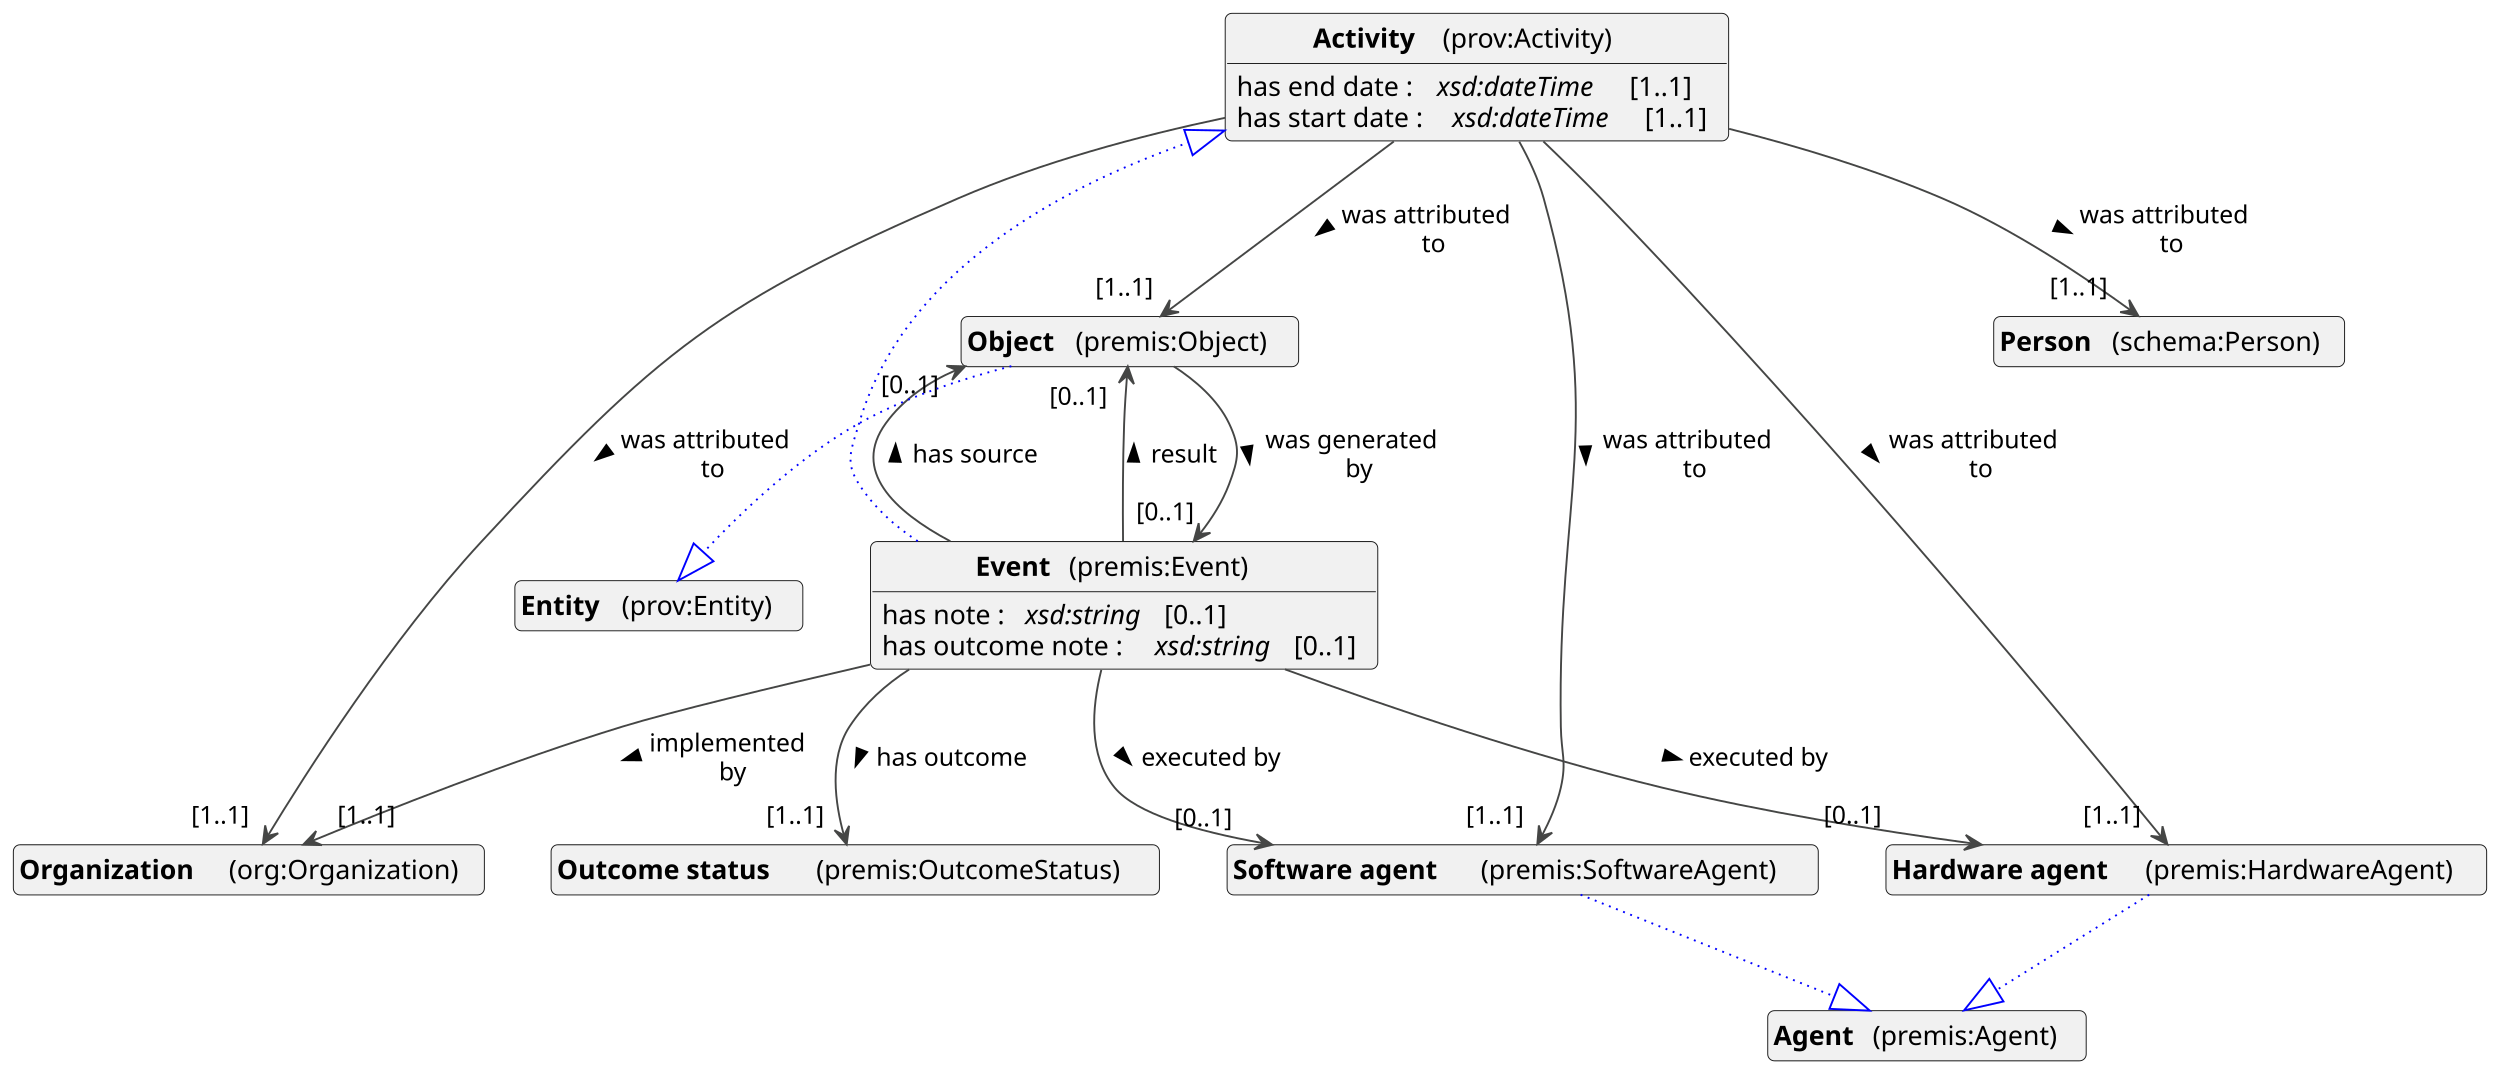
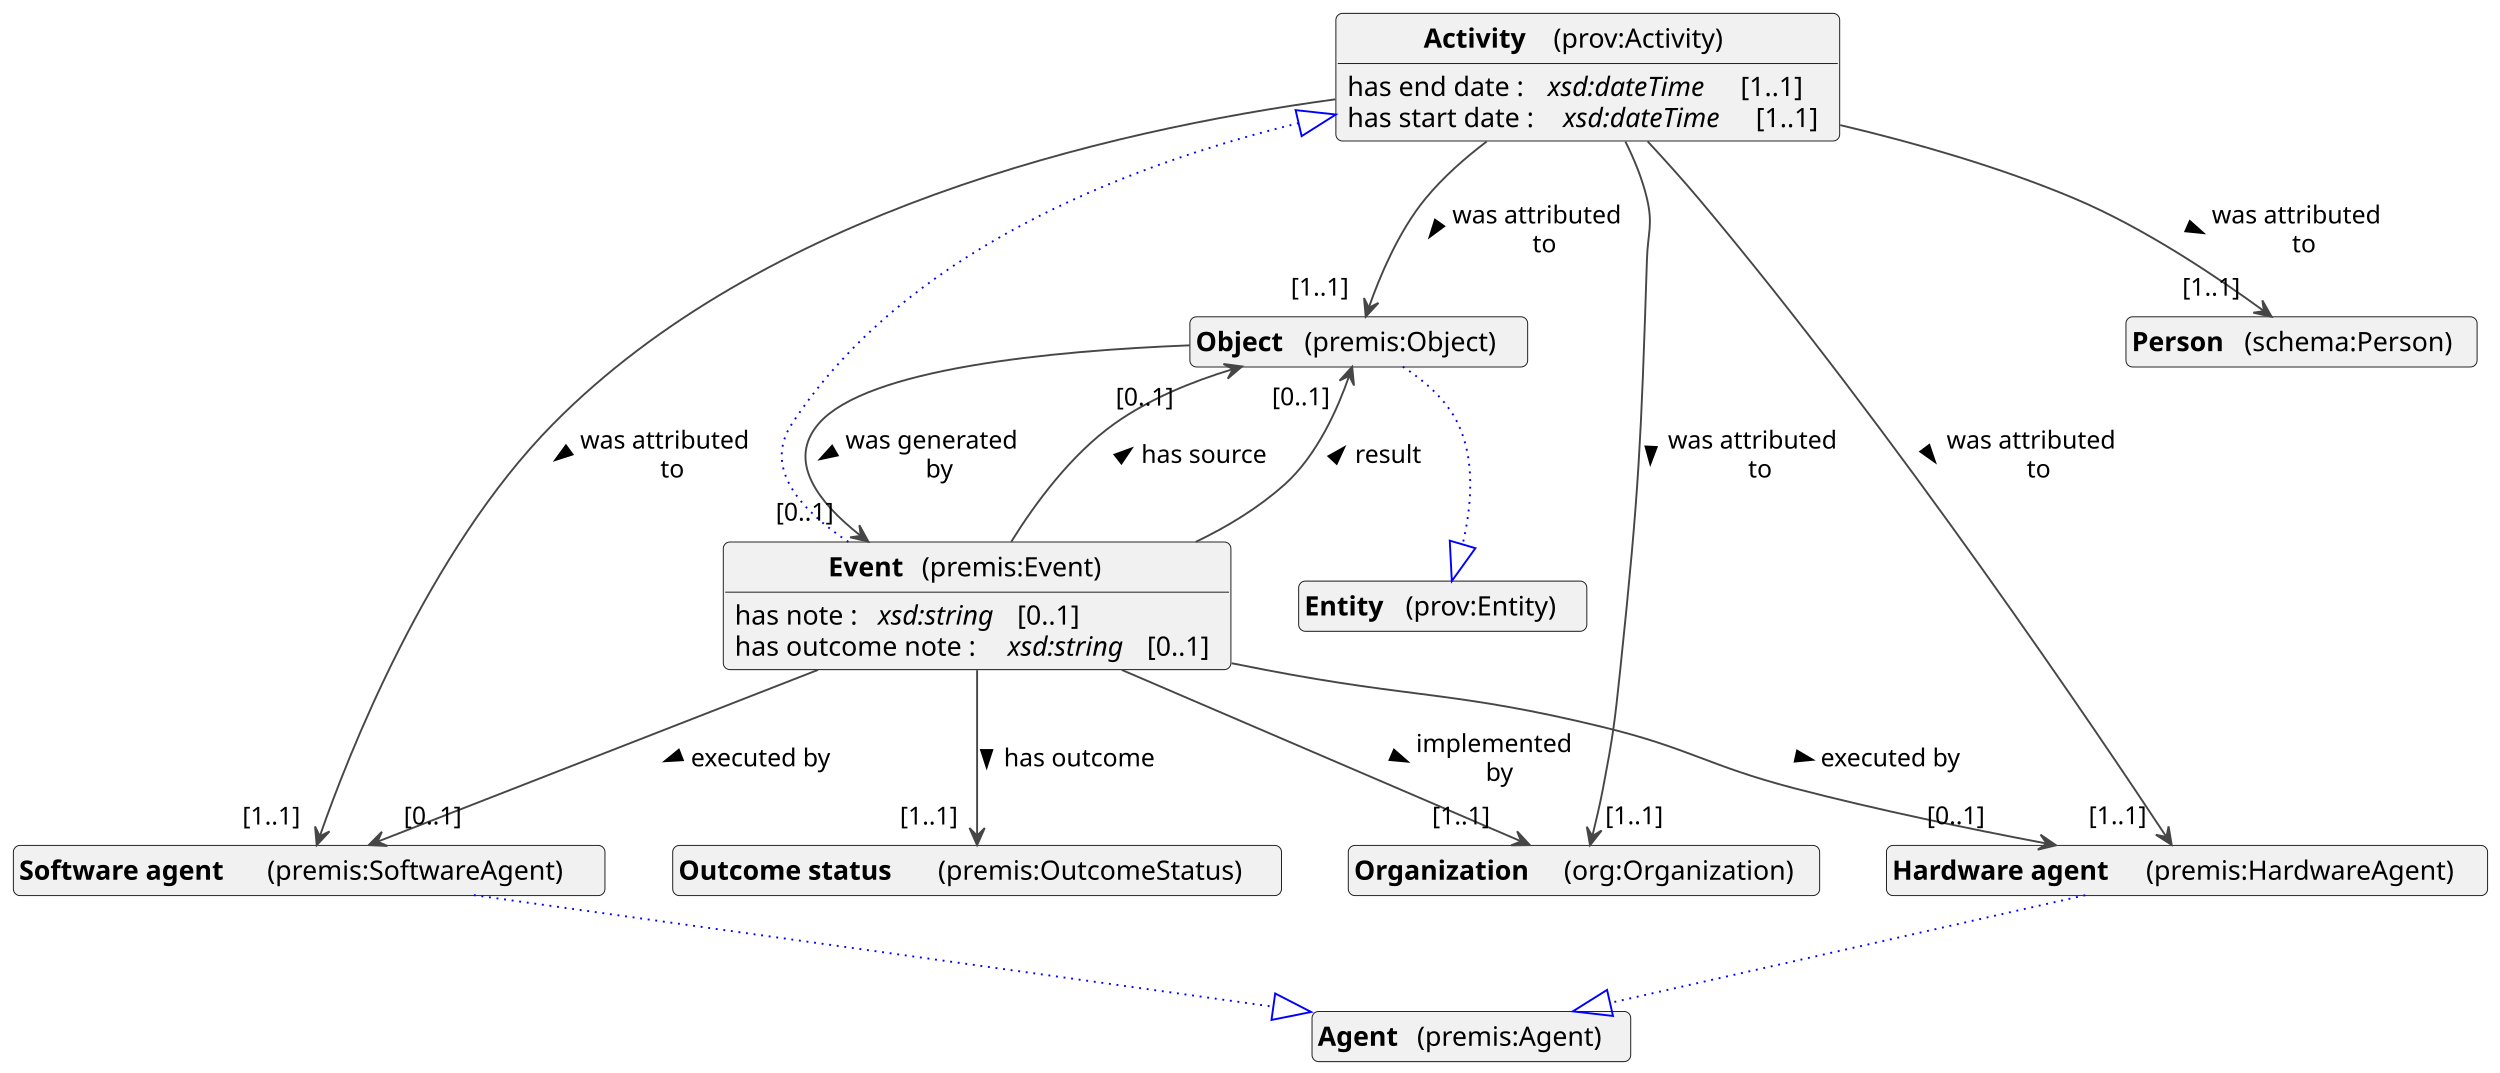
- <svg xmlns="http://www.w3.org/2000/svg" xmlns:xlink="http://www.w3.org/1999/xlink" contentStyleType="text/css" height="562px" preserveAspectRatio="none" style="width:1311px;height:562px;background:#FFFFFF;" version="1.1" viewBox="0 0 1311 562" width="1311px" zoomAndPan="magnify">
+ <svg xmlns="http://www.w3.org/2000/svg" xmlns:xlink="http://www.w3.org/1999/xlink" contentStyleType="text/css" height="562px" preserveAspectRatio="none" style="width:1310px;height:562px;background:#FFFFFF;" version="1.1" viewBox="0 0 1310 562" width="1310px" zoomAndPan="magnify">
  <defs />
  <g>
    <a href="#prov%3AActivity" target="_top" title="#prov%3AActivity" xlink:actuate="onRequest" xlink:href="#prov%3AActivity" xlink:show="new" xlink:title="#prov%3AActivity" xlink:type="simple">
      <g id="elem_prov_Activity">
-         <rect codeLine="15" fill="#F1F1F1" height="66.891" id="prov_Activity" rx="3.5" ry="3.5" style="stroke:#181818;stroke-width:0.5;" width="264" x="642.5" y="7" />
-         <text fill="#000000" font-family="sans-serif" font-size="14" font-weight="bold" lengthAdjust="spacing" textLength="64" x="688.5" y="24.995">Activity</text>
-         <text fill="#000000" font-family="sans-serif" font-size="14" lengthAdjust="spacing" textLength="104" x="756.5" y="24.995">(prov:Activity)</text>
-         <line style="stroke:#181818;stroke-width:0.5;" x1="643.5" x2="905.5" y1="33.297" y2="33.297" />
-         <text fill="#000000" font-family="sans-serif" font-size="14" lengthAdjust="spacing" textLength="101" x="648.5" y="50.292">has end date :</text>
-         <text fill="#000000" font-family="sans-serif" font-size="14" font-style="italic" lengthAdjust="spacing" textLength="97" x="753.5" y="50.292">xsd:dateTime</text>
-         <text fill="#000000" font-family="sans-serif" font-size="14" lengthAdjust="spacing" textLength="38" x="854.5" y="50.292">[1..1]</text>
-         <text fill="#000000" font-family="sans-serif" font-size="14" lengthAdjust="spacing" textLength="109" x="648.5" y="66.589">has start date :</text>
-         <text fill="#000000" font-family="sans-serif" font-size="14" font-style="italic" lengthAdjust="spacing" textLength="97" x="761.5" y="66.589">xsd:dateTime</text>
-         <text fill="#000000" font-family="sans-serif" font-size="14" lengthAdjust="spacing" textLength="38" x="862.5" y="66.589">[1..1]</text>
+         <rect codeLine="15" fill="#F1F1F1" height="66.891" id="prov_Activity" rx="3.5" ry="3.5" style="stroke:#181818;stroke-width:0.5;" width="264" x="700" y="7" />
+         <text fill="#000000" font-family="sans-serif" font-size="14" font-weight="bold" lengthAdjust="spacing" textLength="64" x="746" y="24.995">Activity</text>
+         <text fill="#000000" font-family="sans-serif" font-size="14" lengthAdjust="spacing" textLength="104" x="814" y="24.995">(prov:Activity)</text>
+         <line style="stroke:#181818;stroke-width:0.5;" x1="701" x2="963" y1="33.297" y2="33.297" />
+         <text fill="#000000" font-family="sans-serif" font-size="14" lengthAdjust="spacing" textLength="101" x="706" y="50.292">has end date :</text>
+         <text fill="#000000" font-family="sans-serif" font-size="14" font-style="italic" lengthAdjust="spacing" textLength="97" x="811" y="50.292">xsd:dateTime</text>
+         <text fill="#000000" font-family="sans-serif" font-size="14" lengthAdjust="spacing" textLength="38" x="912" y="50.292">[1..1]</text>
+         <text fill="#000000" font-family="sans-serif" font-size="14" lengthAdjust="spacing" textLength="109" x="706" y="66.589">has start date :</text>
+         <text fill="#000000" font-family="sans-serif" font-size="14" font-style="italic" lengthAdjust="spacing" textLength="97" x="819" y="66.589">xsd:dateTime</text>
+         <text fill="#000000" font-family="sans-serif" font-size="14" lengthAdjust="spacing" textLength="38" x="920" y="66.589">[1..1]</text>
      </g>
    </a>
    <a href="#premis%3AEvent" target="_top" title="#premis%3AEvent" xlink:actuate="onRequest" xlink:href="#premis%3AEvent" xlink:show="new" xlink:title="#premis%3AEvent" xlink:type="simple">
      <g id="elem_premis_Event">
-         <rect codeLine="14" fill="#F1F1F1" height="66.891" id="premis_Event" rx="3.5" ry="3.5" style="stroke:#181818;stroke-width:0.5;" width="266" x="456.5" y="284" />
-         <text fill="#000000" font-family="sans-serif" font-size="14" font-weight="bold" lengthAdjust="spacing" textLength="45" x="511.5" y="301.995">Event</text>
-         <text fill="#000000" font-family="sans-serif" font-size="14" lengthAdjust="spacing" textLength="107" x="560.5" y="301.995">(premis:Event)</text>
-         <line style="stroke:#181818;stroke-width:0.5;" x1="457.5" x2="721.5" y1="310.297" y2="310.297" />
-         <text fill="#000000" font-family="sans-serif" font-size="14" lengthAdjust="spacing" textLength="71" x="462.5" y="327.292">has note :</text>
-         <text fill="#000000" font-family="sans-serif" font-size="14" font-style="italic" lengthAdjust="spacing" textLength="69" x="537.5" y="327.292">xsd:string</text>
-         <text fill="#000000" font-family="sans-serif" font-size="14" lengthAdjust="spacing" textLength="38" x="610.5" y="327.292">[0..1]</text>
-         <text fill="#000000" font-family="sans-serif" font-size="14" lengthAdjust="spacing" textLength="139" x="462.5" y="343.589">has outcome note :</text>
-         <text fill="#000000" font-family="sans-serif" font-size="14" font-style="italic" lengthAdjust="spacing" textLength="69" x="605.5" y="343.589">xsd:string</text>
-         <text fill="#000000" font-family="sans-serif" font-size="14" lengthAdjust="spacing" textLength="38" x="678.5" y="343.589">[0..1]</text>
+         <rect codeLine="14" fill="#F1F1F1" height="66.891" id="premis_Event" rx="3.5" ry="3.5" style="stroke:#181818;stroke-width:0.5;" width="266" x="379" y="284" />
+         <text fill="#000000" font-family="sans-serif" font-size="14" font-weight="bold" lengthAdjust="spacing" textLength="45" x="434" y="301.995">Event</text>
+         <text fill="#000000" font-family="sans-serif" font-size="14" lengthAdjust="spacing" textLength="107" x="483" y="301.995">(premis:Event)</text>
+         <line style="stroke:#181818;stroke-width:0.5;" x1="380" x2="644" y1="310.297" y2="310.297" />
+         <text fill="#000000" font-family="sans-serif" font-size="14" lengthAdjust="spacing" textLength="71" x="385" y="327.292">has note :</text>
+         <text fill="#000000" font-family="sans-serif" font-size="14" font-style="italic" lengthAdjust="spacing" textLength="69" x="460" y="327.292">xsd:string</text>
+         <text fill="#000000" font-family="sans-serif" font-size="14" lengthAdjust="spacing" textLength="38" x="533" y="327.292">[0..1]</text>
+         <text fill="#000000" font-family="sans-serif" font-size="14" lengthAdjust="spacing" textLength="139" x="385" y="343.589">has outcome note :</text>
+         <text fill="#000000" font-family="sans-serif" font-size="14" font-style="italic" lengthAdjust="spacing" textLength="69" x="528" y="343.589">xsd:string</text>
+         <text fill="#000000" font-family="sans-serif" font-size="14" lengthAdjust="spacing" textLength="38" x="601" y="343.589">[0..1]</text>
      </g>
    </a>
    <a href="#premis%3AObject" target="_top" title="#premis%3AObject" xlink:actuate="onRequest" xlink:href="#premis%3AObject" xlink:show="new" xlink:title="#premis%3AObject" xlink:type="simple">
      <g id="elem_premis_Object">
-         <rect codeLine="16" fill="#F1F1F1" height="26.297" id="premis_Object" rx="3.5" ry="3.5" style="stroke:#181818;stroke-width:0.5;" width="177" x="504" y="166" />
-         <text fill="#000000" font-family="sans-serif" font-size="14" font-weight="bold" lengthAdjust="spacing" textLength="53" x="507" y="183.995">Object</text>
-         <text fill="#000000" font-family="sans-serif" font-size="14" lengthAdjust="spacing" textLength="114" x="564" y="183.995">(premis:Object)</text>
+         <rect codeLine="16" fill="#F1F1F1" height="26.297" id="premis_Object" rx="3.5" ry="3.5" style="stroke:#181818;stroke-width:0.5;" width="177" x="623.5" y="166" />
+         <text fill="#000000" font-family="sans-serif" font-size="14" font-weight="bold" lengthAdjust="spacing" textLength="53" x="626.5" y="183.995">Object</text>
+         <text fill="#000000" font-family="sans-serif" font-size="14" lengthAdjust="spacing" textLength="114" x="683.5" y="183.995">(premis:Object)</text>
      </g>
    </a>
    <a href="#prov%3AEntity" target="_top" title="#prov%3AEntity" xlink:actuate="onRequest" xlink:href="#prov%3AEntity" xlink:show="new" xlink:title="#prov%3AEntity" xlink:type="simple">
      <g id="elem_prov_Entity">
-         <rect codeLine="17" fill="#F1F1F1" height="26.297" id="prov_Entity" rx="3.5" ry="3.5" style="stroke:#181818;stroke-width:0.5;" width="151" x="270" y="304.5" />
-         <text fill="#000000" font-family="sans-serif" font-size="14" font-weight="bold" lengthAdjust="spacing" textLength="49" x="273" y="322.495">Entity</text>
-         <text fill="#000000" font-family="sans-serif" font-size="14" lengthAdjust="spacing" textLength="92" x="326" y="322.495">(prov:Entity)</text>
+         <rect codeLine="17" fill="#F1F1F1" height="26.297" id="prov_Entity" rx="3.5" ry="3.5" style="stroke:#181818;stroke-width:0.5;" width="151" x="680.5" y="304.5" />
+         <text fill="#000000" font-family="sans-serif" font-size="14" font-weight="bold" lengthAdjust="spacing" textLength="49" x="683.5" y="322.495">Entity</text>
+         <text fill="#000000" font-family="sans-serif" font-size="14" lengthAdjust="spacing" textLength="92" x="736.5" y="322.495">(prov:Entity)</text>
+       </g>
+     </a>
+     <a href="#premis%3AOutcomeStatus" target="_top" title="#premis%3AOutcomeStatus" xlink:actuate="onRequest" xlink:href="#premis%3AOutcomeStatus" xlink:show="new" xlink:title="#premis%3AOutcomeStatus" xlink:type="simple">
+       <g id="elem_premis_OutcomeStatus">
+         <rect codeLine="18" fill="#F1F1F1" height="26.297" id="premis_OutcomeStatus" rx="3.5" ry="3.5" style="stroke:#181818;stroke-width:0.5;" width="319" x="352.5" y="443" />
+         <text fill="#000000" font-family="sans-serif" font-size="14" font-weight="bold" lengthAdjust="spacing" textLength="132" x="355.5" y="460.995">Outcome status</text>
+         <text fill="#000000" font-family="sans-serif" font-size="14" lengthAdjust="spacing" textLength="177" x="491.5" y="460.995">(premis:OutcomeStatus)</text>
+       </g>
+     </a>
+     <a href="#premis%3AHardwareAgent" target="_top" title="#premis%3AHardwareAgent" xlink:actuate="onRequest" xlink:href="#premis%3AHardwareAgent" xlink:show="new" xlink:title="#premis%3AHardwareAgent" xlink:type="simple">
+       <g id="elem_premis_HardwareAgent">
+         <rect codeLine="19" fill="#F1F1F1" height="26.297" id="premis_HardwareAgent" rx="3.5" ry="3.5" style="stroke:#181818;stroke-width:0.5;" width="315" x="988.5" y="443" />
+         <text fill="#000000" font-family="sans-serif" font-size="14" font-weight="bold" lengthAdjust="spacing" textLength="129" x="991.5" y="460.995">Hardware agent</text>
+         <text fill="#000000" font-family="sans-serif" font-size="14" lengthAdjust="spacing" textLength="176" x="1124.5" y="460.995">(premis:HardwareAgent)</text>
+       </g>
+     </a>
+     <a href="#premis%3AAgent" target="_top" title="#premis%3AAgent" xlink:actuate="onRequest" xlink:href="#premis%3AAgent" xlink:show="new" xlink:title="#premis%3AAgent" xlink:type="simple">
+       <g id="elem_premis_Agent">
+         <rect codeLine="24" fill="#F1F1F1" height="26.297" id="premis_Agent" rx="3.5" ry="3.5" style="stroke:#181818;stroke-width:0.5;" width="167" x="687.5" y="530" />
+         <text fill="#000000" font-family="sans-serif" font-size="14" font-weight="bold" lengthAdjust="spacing" textLength="48" x="690.5" y="547.995">Agent</text>
+         <text fill="#000000" font-family="sans-serif" font-size="14" lengthAdjust="spacing" textLength="109" x="742.5" y="547.995">(premis:Agent)</text>
+       </g>
+     </a>
+     <a href="#org%3AOrganization" target="_top" title="#org%3AOrganization" xlink:actuate="onRequest" xlink:href="#org%3AOrganization" xlink:show="new" xlink:title="#org%3AOrganization" xlink:type="simple">
+       <g id="elem_org_Organization">
+         <rect codeLine="21" fill="#F1F1F1" height="26.297" id="org_Organization" rx="3.5" ry="3.5" style="stroke:#181818;stroke-width:0.5;" width="247" x="706.5" y="443" />
+         <text fill="#000000" font-family="sans-serif" font-size="14" font-weight="bold" lengthAdjust="spacing" textLength="106" x="709.5" y="460.995">Organization</text>
+         <text fill="#000000" font-family="sans-serif" font-size="14" lengthAdjust="spacing" textLength="131" x="819.5" y="460.995">(org:Organization)</text>
      </g>
    </a>
    <a href="#schema%3APerson" target="_top" title="#schema%3APerson" xlink:actuate="onRequest" xlink:href="#schema%3APerson" xlink:show="new" xlink:title="#schema%3APerson" xlink:type="simple">
      <g id="elem_schema_Person">
-         <rect codeLine="18" fill="#F1F1F1" height="26.297" id="schema_Person" rx="3.5" ry="3.5" style="stroke:#181818;stroke-width:0.5;" width="184" x="1045.5" y="166" />
-         <text fill="#000000" font-family="sans-serif" font-size="14" font-weight="bold" lengthAdjust="spacing" textLength="55" x="1048.5" y="183.995">Person</text>
-         <text fill="#000000" font-family="sans-serif" font-size="14" lengthAdjust="spacing" textLength="119" x="1107.5" y="183.995">(schema:Person)</text>
-       </g>
-     </a>
-     <a href="#org%3AOrganization" target="_top" title="#org%3AOrganization" xlink:actuate="onRequest" xlink:href="#org%3AOrganization" xlink:show="new" xlink:title="#org%3AOrganization" xlink:type="simple">
-       <g id="elem_org_Organization">
-         <rect codeLine="19" fill="#F1F1F1" height="26.297" id="org_Organization" rx="3.5" ry="3.5" style="stroke:#181818;stroke-width:0.5;" width="247" x="7" y="443" />
-         <text fill="#000000" font-family="sans-serif" font-size="14" font-weight="bold" lengthAdjust="spacing" textLength="106" x="10" y="460.995">Organization</text>
-         <text fill="#000000" font-family="sans-serif" font-size="14" lengthAdjust="spacing" textLength="131" x="120" y="460.995">(org:Organization)</text>
+         <rect codeLine="22" fill="#F1F1F1" height="26.297" id="schema_Person" rx="3.5" ry="3.5" style="stroke:#181818;stroke-width:0.5;" width="184" x="1114" y="166" />
+         <text fill="#000000" font-family="sans-serif" font-size="14" font-weight="bold" lengthAdjust="spacing" textLength="55" x="1117" y="183.995">Person</text>
+         <text fill="#000000" font-family="sans-serif" font-size="14" lengthAdjust="spacing" textLength="119" x="1176" y="183.995">(schema:Person)</text>
      </g>
    </a>
    <a href="#premis%3ASoftwareAgent" target="_top" title="#premis%3ASoftwareAgent" xlink:actuate="onRequest" xlink:href="#premis%3ASoftwareAgent" xlink:show="new" xlink:title="#premis%3ASoftwareAgent" xlink:type="simple">
      <g id="elem_premis_SoftwareAgent">
-         <rect codeLine="20" fill="#F1F1F1" height="26.297" id="premis_SoftwareAgent" rx="3.5" ry="3.5" style="stroke:#181818;stroke-width:0.5;" width="310" x="643.5" y="443" />
-         <text fill="#000000" font-family="sans-serif" font-size="14" font-weight="bold" lengthAdjust="spacing" textLength="126" x="646.5" y="460.995">Software agent</text>
-         <text fill="#000000" font-family="sans-serif" font-size="14" lengthAdjust="spacing" textLength="174" x="776.5" y="460.995">(premis:SoftwareAgent)</text>
-       </g>
-     </a>
-     <a href="#premis%3AAgent" target="_top" title="#premis%3AAgent" xlink:actuate="onRequest" xlink:href="#premis%3AAgent" xlink:show="new" xlink:title="#premis%3AAgent" xlink:type="simple">
-       <g id="elem_premis_Agent">
-         <rect codeLine="23" fill="#F1F1F1" height="26.297" id="premis_Agent" rx="3.5" ry="3.5" style="stroke:#181818;stroke-width:0.5;" width="167" x="927" y="530" />
-         <text fill="#000000" font-family="sans-serif" font-size="14" font-weight="bold" lengthAdjust="spacing" textLength="48" x="930" y="547.995">Agent</text>
-         <text fill="#000000" font-family="sans-serif" font-size="14" lengthAdjust="spacing" textLength="109" x="982" y="547.995">(premis:Agent)</text>
-       </g>
-     </a>
-     <a href="#premis%3AHardwareAgent" target="_top" title="#premis%3AHardwareAgent" xlink:actuate="onRequest" xlink:href="#premis%3AHardwareAgent" xlink:show="new" xlink:title="#premis%3AHardwareAgent" xlink:type="simple">
-       <g id="elem_premis_HardwareAgent">
-         <rect codeLine="22" fill="#F1F1F1" height="26.297" id="premis_HardwareAgent" rx="3.5" ry="3.5" style="stroke:#181818;stroke-width:0.5;" width="315" x="989" y="443" />
-         <text fill="#000000" font-family="sans-serif" font-size="14" font-weight="bold" lengthAdjust="spacing" textLength="129" x="992" y="460.995">Hardware agent</text>
-         <text fill="#000000" font-family="sans-serif" font-size="14" lengthAdjust="spacing" textLength="176" x="1125" y="460.995">(premis:HardwareAgent)</text>
-       </g>
-     </a>
-     <a href="#premis%3AOutcomeStatus" target="_top" title="#premis%3AOutcomeStatus" xlink:actuate="onRequest" xlink:href="#premis%3AOutcomeStatus" xlink:show="new" xlink:title="#premis%3AOutcomeStatus" xlink:type="simple">
-       <g id="elem_premis_OutcomeStatus">
-         <rect codeLine="24" fill="#F1F1F1" height="26.297" id="premis_OutcomeStatus" rx="3.5" ry="3.5" style="stroke:#181818;stroke-width:0.5;" width="319" x="289" y="443" />
-         <text fill="#000000" font-family="sans-serif" font-size="14" font-weight="bold" lengthAdjust="spacing" textLength="132" x="292" y="460.995">Outcome status</text>
-         <text fill="#000000" font-family="sans-serif" font-size="14" lengthAdjust="spacing" textLength="177" x="428" y="460.995">(premis:OutcomeStatus)</text>
+         <rect codeLine="23" fill="#F1F1F1" height="26.297" id="premis_SoftwareAgent" rx="3.5" ry="3.5" style="stroke:#181818;stroke-width:0.5;" width="310" x="7" y="443" />
+         <text fill="#000000" font-family="sans-serif" font-size="14" font-weight="bold" lengthAdjust="spacing" textLength="126" x="10" y="460.995">Software agent</text>
+         <text fill="#000000" font-family="sans-serif" font-size="14" lengthAdjust="spacing" textLength="174" x="140" y="460.995">(premis:SoftwareAgent)</text>
      </g>
    </a>
    <g id="link_prov_Activity_premis_Object">
-       <path codeLine="33" d="M730.906,74.195 C693.419,102.31 641.041,141.594 612.678,162.866 " fill="none" id="prov_Activity-to-premis_Object" style="stroke:#454645;stroke-width:1.0;" />
-       <polygon fill="#454645" points="608.673,165.871,618.273,163.671,612.673,162.871,613.473,157.271,608.673,165.871" style="stroke:#454645;stroke-width:1.0;" />
-       <polygon fill="#000000" points="690.5,123.133,699.499,120.057,695.973,115.355,690.5,123.133" style="stroke:#000000;stroke-width:1.0;" />
-       <text fill="#000000" font-family="sans-serif" font-size="13" lengthAdjust="spacing" textLength="93" x="703.5" y="117.067">was attributed</text>
-       <text fill="#000000" font-family="sans-serif" font-size="13" lengthAdjust="spacing" textLength="13" x="745.5" y="132.2">to</text>
-       <text fill="#000000" font-family="sans-serif" font-size="13" lengthAdjust="spacing" textLength="34" x="574.358" y="155.042">[1..1]</text>
+       <path codeLine="33" d="M779.043,74.138 C767.527,82.866 756.086,92.975 747,104 C732.87,121.145 722.946,144.945 717.36,160.879 " fill="none" id="prov_Activity-to-premis_Object" style="stroke:#454645;stroke-width:1.0;" />
+       <polygon fill="#454645" points="715.632,165.96,722.317,158.728,717.242,161.226,714.744,156.151,715.632,165.96" style="stroke:#454645;stroke-width:1.0;" />
+       <polygon fill="#000000" points="749.102,124.208,756.739,118.539,751.949,115.133,749.102,124.208" style="stroke:#000000;stroke-width:1.0;" />
+       <text fill="#000000" font-family="sans-serif" font-size="13" lengthAdjust="spacing" textLength="93" x="761" y="117.067">was attributed</text>
+       <text fill="#000000" font-family="sans-serif" font-size="13" lengthAdjust="spacing" textLength="13" x="803" y="132.2">to</text>
+       <text fill="#000000" font-family="sans-serif" font-size="13" lengthAdjust="spacing" textLength="34" x="676.368" y="154.907">[1..1]</text>
    </g>
    <g id="link_prov_Activity_schema_Person">
-       <path codeLine="34" d="M906.735,67.559 C943.671,76.92 983.311,88.975 1018.5,104 C1055.57,119.829 1094.5,146.166 1117.36,162.779 " fill="none" id="prov_Activity-to-schema_Person" style="stroke:#454645;stroke-width:1.0;" />
-       <polygon fill="#454645" points="1121.44,165.763,1116.544,157.217,1117.407,162.808,1111.816,163.67,1121.44,165.763" style="stroke:#454645;stroke-width:1.0;" />
-       <polygon fill="#000000" points="1086.056,122.192,1079.025,115.788,1076.603,121.144,1086.056,122.192" style="stroke:#000000;stroke-width:1.0;" />
-       <text fill="#000000" font-family="sans-serif" font-size="13" lengthAdjust="spacing" textLength="93" x="1090.5" y="117.067">was attributed</text>
-       <text fill="#000000" font-family="sans-serif" font-size="13" lengthAdjust="spacing" textLength="13" x="1132.5" y="132.2">to</text>
-       <text fill="#000000" font-family="sans-serif" font-size="13" lengthAdjust="spacing" textLength="34" x="1074.836" y="154.893">[1..1]</text>
+       <path codeLine="34" d="M964.283,65.559 C1004.545,75.087 1048.35,87.734 1087,104 C1124.36,119.725 1163.5,146.33 1186.28,162.99 " fill="none" id="prov_Activity-to-schema_Person" style="stroke:#454645;stroke-width:1.0;" />
+       <polygon fill="#454645" points="1190.34,165.98,1185.474,157.417,1186.317,163.011,1180.723,163.853,1190.34,165.98" style="stroke:#454645;stroke-width:1.0;" />
+       <polygon fill="#000000" points="1154.579,122.142,1147.477,115.816,1145.115,121.198,1154.579,122.142" style="stroke:#000000;stroke-width:1.0;" />
+       <text fill="#000000" font-family="sans-serif" font-size="13" lengthAdjust="spacing" textLength="93" x="1159" y="117.067">was attributed</text>
+       <text fill="#000000" font-family="sans-serif" font-size="13" lengthAdjust="spacing" textLength="13" x="1201" y="132.2">to</text>
+       <text fill="#000000" font-family="sans-serif" font-size="13" lengthAdjust="spacing" textLength="34" x="1143.48" y="154.935">[1..1]</text>
    </g>
    <g id="link_prov_Activity_org_Organization">
-       <path codeLine="35" d="M642.403,61.774 C596.923,71.364 546.415,85.005 502.5,104 C376.837,158.354 345.48,183.5 252.5,284 C204.817,335.539 159.851,406.276 140.486,438.183 " fill="none" id="prov_Activity-to-org_Organization" style="stroke:#454645;stroke-width:1.0;" />
-       <polygon fill="#454645" points="137.817,442.602,145.895,436.967,140.403,438.322,139.047,432.83,137.817,442.602" style="stroke:#454645;stroke-width:1.0;" />
-       <polygon fill="#000000" points="312.5,241.133,321.499,238.057,317.973,233.355,312.5,241.133" style="stroke:#000000;stroke-width:1.0;" />
-       <text fill="#000000" font-family="sans-serif" font-size="13" lengthAdjust="spacing" textLength="93" x="325.5" y="235.067">was attributed</text>
-       <text fill="#000000" font-family="sans-serif" font-size="13" lengthAdjust="spacing" textLength="13" x="367.5" y="250.2">to</text>
-       <text fill="#000000" font-family="sans-serif" font-size="13" lengthAdjust="spacing" textLength="34" x="100.246" y="431.933">[1..1]</text>
+       <path codeLine="35" d="M851.711,74.162 C856.345,83.477 860.623,93.858 863,104 C866.245,117.847 863.462,121.785 863,136 C859.887,231.707 858.997,255.765 849,351 C846.093,378.692 845.23,385.651 840,413 C838.421,421.255 836.307,430.336 834.43,437.935 " fill="none" id="prov_Activity-to-org_Organization" style="stroke:#454645;stroke-width:1.0;" />
+       <polygon fill="#454645" points="833.177,442.932,839.246,435.175,834.393,438.082,831.486,433.229,833.177,442.932" style="stroke:#454645;stroke-width:1.0;" />
+       <polygon fill="#000000" points="864.763,243.127,868.128,234.232,862.256,233.953,864.763,243.127" style="stroke:#000000;stroke-width:1.0;" />
+       <text fill="#000000" font-family="sans-serif" font-size="13" lengthAdjust="spacing" textLength="93" x="874" y="235.067">was attributed</text>
+       <text fill="#000000" font-family="sans-serif" font-size="13" lengthAdjust="spacing" textLength="13" x="916" y="250.2">to</text>
+       <text fill="#000000" font-family="sans-serif" font-size="13" lengthAdjust="spacing" textLength="34" x="841.122" y="431.868">[1..1]</text>
    </g>
    <g id="link_prov_Activity_premis_SoftwareAgent">
-       <path codeLine="36" d="M796.692,74.273 C801.854,83.505 806.665,93.816 809.5,104 C842.531,222.665 816.5,257.84 818.5,381 C818.731,395.22 821.634,399.127 818.5,413 C816.525,421.742 812.504,430.797 808.582,438.25 " fill="none" id="prov_Activity-to-premis_SoftwareAgent" style="stroke:#454645;stroke-width:1.0;" />
-       <polygon fill="#454645" points="806.172,442.668,813.995,436.685,808.568,438.279,806.973,432.852,806.172,442.668" style="stroke:#454645;stroke-width:1.0;" />
-       <polygon fill="#000000" points="831.663,243.13,834.305,233.994,828.431,234.186,831.663,243.13" style="stroke:#000000;stroke-width:1.0;" />
-       <text fill="#000000" font-family="sans-serif" font-size="13" lengthAdjust="spacing" textLength="93" x="840.5" y="235.067">was attributed</text>
-       <text fill="#000000" font-family="sans-serif" font-size="13" lengthAdjust="spacing" textLength="13" x="882.5" y="250.2">to</text>
-       <text fill="#000000" font-family="sans-serif" font-size="13" lengthAdjust="spacing" textLength="34" x="768.732" y="432.023">[1..1]</text>
+       <path codeLine="36" d="M699.756,52.038 C577.66,68.665 399.2,111.523 290,222 C224.038,288.734 182.116,396.424 167.653,437.93 " fill="none" id="prov_Activity-to-premis_SoftwareAgent" style="stroke:#454645;stroke-width:1.0;" />
+       <polygon fill="#454645" points="165.948,442.884,172.659,435.675,167.575,438.156,165.094,433.072,165.948,442.884" style="stroke:#454645;stroke-width:1.0;" />
+       <polygon fill="#000000" points="290.952,241.068,300,238.137,296.549,233.379,290.952,241.068" style="stroke:#000000;stroke-width:1.0;" />
+       <text fill="#000000" font-family="sans-serif" font-size="13" lengthAdjust="spacing" textLength="93" x="304" y="235.067">was attributed</text>
+       <text fill="#000000" font-family="sans-serif" font-size="13" lengthAdjust="spacing" textLength="13" x="346" y="250.2">to</text>
+       <text fill="#000000" font-family="sans-serif" font-size="13" lengthAdjust="spacing" textLength="34" x="126.972" y="432.06">[1..1]</text>
    </g>
    <g id="link_prov_Activity_premis_HardwareAgent">
-       <path codeLine="37" d="M809.338,74.153 C819.222,83.644 829.902,94.117 839.5,104 C959.37,227.427 1091.8,387.829 1133.32,438.749 " fill="none" id="prov_Activity-to-premis_HardwareAgent" style="stroke:#454645;stroke-width:1.0;" />
-       <polygon fill="#454645" points="1136.6,442.78,1134.01,433.278,1133.439,438.906,1127.811,438.335,1136.6,442.78" style="stroke:#454645;stroke-width:1.0;" />
-       <polygon fill="#000000" points="984.821,241.87,981.01,233.157,976.616,237.061,984.821,241.87" style="stroke:#000000;stroke-width:1.0;" />
-       <text fill="#000000" font-family="sans-serif" font-size="13" lengthAdjust="spacing" textLength="93" x="990.5" y="235.067">was attributed</text>
-       <text fill="#000000" font-family="sans-serif" font-size="13" lengthAdjust="spacing" textLength="13" x="1032.5" y="250.2">to</text>
-       <text fill="#000000" font-family="sans-serif" font-size="13" lengthAdjust="spacing" textLength="34" x="1092.344" y="431.916">[1..1]</text>
+       <path codeLine="37" d="M863.311,74.047 C872.134,83.536 881.61,94.035 890,104 C993.036,226.371 1101.07,386.907 1135.09,438.369 " fill="none" id="prov_Activity-to-premis_HardwareAgent" style="stroke:#454645;stroke-width:1.0;" />
+       <polygon fill="#454645" points="1137.96,442.727,1136.339,433.012,1135.205,438.555,1129.663,437.421,1137.96,442.727" style="stroke:#454645;stroke-width:1.0;" />
+       <polygon fill="#000000" points="1013.99,242.141,1010.937,233.133,1006.226,236.648,1013.99,242.141" style="stroke:#000000;stroke-width:1.0;" />
+       <text fill="#000000" font-family="sans-serif" font-size="13" lengthAdjust="spacing" textLength="93" x="1020" y="235.067">was attributed</text>
+       <text fill="#000000" font-family="sans-serif" font-size="13" lengthAdjust="spacing" textLength="13" x="1062" y="250.2">to</text>
+       <text fill="#000000" font-family="sans-serif" font-size="13" lengthAdjust="spacing" textLength="34" x="1094.414" y="431.843">[1..1]</text>
    </g>
    <g id="link_premis_Event_prov_Activity">
-       <path codeLine="39" d="M481.273,283.797 C469.128,275.894 458.332,266.108 450.5,254 C442.776,242.058 446.492,235.646 450.5,222 C473.034,145.275 549.954,100.513 623.19,74.758 " fill="none" id="premis_Event-to-prov_Activity" style="stroke:#0000FF;stroke-width:1.0;stroke-dasharray:1.0,3.0;" />
-       <polygon fill="none" points="621.006,68.108,642.193,68.456,625.413,81.396,621.006,68.108" style="stroke:#0000FF;stroke-width:1.0;" />
+       <path codeLine="39" d="M444.551,283.939 C419.189,267.078 399.77,245.188 415,222 C473.575,132.818 586.657,87.488 680.299,64.566 " fill="none" id="premis_Event-to-prov_Activity" style="stroke:#0000FF;stroke-width:1.0;stroke-dasharray:1.0,3.0;" />
+       <polygon fill="none" points="678.895,57.706,699.96,60.007,682.058,71.344,678.895,57.706" style="stroke:#0000FF;stroke-width:1.0;" />
    </g>
    <g id="link_premis_Event_premis_SoftwareAgent">
-       <path codeLine="42" d="M577.531,351.297 C572.508,371.279 570.616,396.127 584.5,413 C595.649,426.55 626.78,435.794 661.961,442.074 " fill="none" id="premis_Event-to-premis_SoftwareAgent" style="stroke:#454645;stroke-width:1.0;" />
-       <polygon fill="#454645" points="667.179,442.979,658.995,437.5,662.253,442.125,657.628,445.382,667.179,442.979" style="stroke:#454645;stroke-width:1.0;" />
-       <polygon fill="#000000" points="592.905,400.728,588.897,392.103,584.593,396.106,592.905,400.728" style="stroke:#000000;stroke-width:1.0;" />
-       <text fill="#000000" font-family="sans-serif" font-size="13" lengthAdjust="spacing" textLength="80" x="598.5" y="401.567">executed by</text>
-       <text fill="#000000" font-family="sans-serif" font-size="13" lengthAdjust="spacing" textLength="34" x="615.806" y="433.303">[0..1]</text>
+       <path codeLine="42" d="M428.611,351.022 C355.206,379.65 251.853,419.957 197.929,440.988 " fill="none" id="premis_Event-to-premis_SoftwareAgent" style="stroke:#454645;stroke-width:1.0;" />
+       <polygon fill="#454645" points="193.184,442.838,203.022,443.294,197.842,441.021,200.115,435.841,193.184,442.838" style="stroke:#454645;stroke-width:1.0;" />
+       <polygon fill="#000000" points="348.342,398.883,357.837,398.335,355.701,392.859,348.342,398.883" style="stroke:#000000;stroke-width:1.0;" />
+       <text fill="#000000" font-family="sans-serif" font-size="13" lengthAdjust="spacing" textLength="80" x="362" y="401.567">executed by</text>
+       <text fill="#000000" font-family="sans-serif" font-size="13" lengthAdjust="spacing" textLength="34" x="211.554" y="431.996">[0..1]</text>
    </g>
    <g id="link_premis_Event_premis_HardwareAgent">
-       <path codeLine="43" d="M673.847,351.002 C729.31,371.314 803.875,396.634 871.5,413 C924.371,425.796 983.951,435.462 1034.1,442.276 " fill="none" id="premis_Event-to-premis_HardwareAgent" style="stroke:#454645;stroke-width:1.0;" />
-       <polygon fill="#454645" points="1039.24,442.968,1030.844,437.82,1034.283,442.311,1029.792,445.75,1039.24,442.968" style="stroke:#454645;stroke-width:1.0;" />
-       <polygon fill="#000000" points="881.347,398.294,873.301,393.224,871.857,398.922,881.347,398.294" style="stroke:#000000;stroke-width:1.0;" />
-       <text fill="#000000" font-family="sans-serif" font-size="13" lengthAdjust="spacing" textLength="80" x="885.5" y="401.567">executed by</text>
-       <text fill="#000000" font-family="sans-serif" font-size="13" lengthAdjust="spacing" textLength="34" x="956.307" y="431.918">[0..1]</text>
+       <path codeLine="43" d="M645.325,347.529 C651.294,348.724 657.207,349.886 663,351 C741.354,366.065 762.476,362.127 840,381 C885.34,392.038 894.849,401.21 940,413 C983.431,424.34 1032.67,434.478 1072.12,441.951 " fill="none" id="premis_Event-to-premis_HardwareAgent" style="stroke:#454645;stroke-width:1.0;" />
+       <polygon fill="#454645" points="1077.37,442.941,1069.254,437.362,1072.454,442.026,1067.79,445.227,1077.37,442.941" style="stroke:#454645;stroke-width:1.0;" />
+       <polygon fill="#000000" points="949.882,398.147,941.685,393.323,940.416,399.062,949.882,398.147" style="stroke:#000000;stroke-width:1.0;" />
+       <text fill="#000000" font-family="sans-serif" font-size="13" lengthAdjust="spacing" textLength="80" x="954" y="401.567">executed by</text>
+       <text fill="#000000" font-family="sans-serif" font-size="13" lengthAdjust="spacing" textLength="34" x="1009.653" y="431.88">[0..1]</text>
    </g>
    <g id="link_premis_Event_premis_OutcomeStatus">
-       <path codeLine="47" d="M476.753,351.068 C464.443,358.984 453.498,368.809 445.5,381 C434.474,397.806 438.033,421.681 442.475,437.725 " fill="none" id="premis_Event-to-premis_OutcomeStatus" style="stroke:#454645;stroke-width:1.0;" />
-       <polygon fill="#454645" points="443.996,442.844,445.267,433.077,442.572,438.051,437.598,435.356,443.996,442.844" style="stroke:#454645;stroke-width:1.0;" />
-       <polygon fill="#000000" points="448.661,401.716,454.721,394.386,449.255,392.224,448.661,401.716" style="stroke:#000000;stroke-width:1.0;" />
-       <text fill="#000000" font-family="sans-serif" font-size="13" lengthAdjust="spacing" textLength="84" x="459.5" y="401.567">has outcome</text>
-       <text fill="#000000" font-family="sans-serif" font-size="13" lengthAdjust="spacing" textLength="34" x="401.798" y="432.005">[1..1]</text>
+       <path codeLine="47" d="M512,351.195 C512,378.389 512,416.03 512,437.717 " fill="none" id="premis_Event-to-premis_OutcomeStatus" style="stroke:#454645;stroke-width:1.0;" />
+       <polygon fill="#454645" points="512,442.871,516,433.871,512,437.871,508,433.871,512,442.871" style="stroke:#454645;stroke-width:1.0;" />
+       <polygon fill="#000000" points="517,402.066,519.939,393.021,514.061,393.021,517,402.066" style="stroke:#000000;stroke-width:1.0;" />
+       <text fill="#000000" font-family="sans-serif" font-size="13" lengthAdjust="spacing" textLength="84" x="526" y="401.567">has outcome</text>
+       <text fill="#000000" font-family="sans-serif" font-size="13" lengthAdjust="spacing" textLength="34" x="471.519" y="432.042">[1..1]</text>
    </g>
    <g id="link_premis_Event_premis_Object">
-       <path codeLine="51" d="M498.376,283.86 C468.318,267.849 446.626,246.676 464.5,222 C473.683,209.322 486.814,200.402 501.201,194.143 " fill="none" id="premis_Event-to-premis_Object" style="stroke:#454645;stroke-width:1.0;" />
-       <polygon fill="#454645" points="506.125,192.12,496.28,191.839,501.5,194.02,499.32,199.239,506.125,192.12" style="stroke:#454645;stroke-width:1.0;" />
-       <polygon fill="#000000" points="469.657,233.069,466.435,242.017,472.31,242.202,469.657,233.069" style="stroke:#000000;stroke-width:1.0;" />
-       <text fill="#000000" font-family="sans-serif" font-size="13" lengthAdjust="spacing" textLength="70" x="478.5" y="242.567">has source</text>
-       <text fill="#000000" font-family="sans-serif" font-size="13" lengthAdjust="spacing" textLength="34" x="461.949" y="206.209">[0..1]</text>
+       <path codeLine="51" d="M529.844,283.941 C542.53,263.539 561.312,238.142 584,222 C602.26,209.008 624.783,199.858 645.819,193.494 " fill="none" id="premis_Event-to-premis_Object" style="stroke:#454645;stroke-width:1.0;" />
+       <polygon fill="#454645" points="650.847,192.016,641.085,190.714,646.049,193.425,643.338,198.39,650.847,192.016" style="stroke:#454645;stroke-width:1.0;" />
+       <polygon fill="#000000" points="592.943,234.992,584.003,238.237,587.618,242.871,592.943,234.992" style="stroke:#000000;stroke-width:1.0;" />
+       <text fill="#000000" font-family="sans-serif" font-size="13" lengthAdjust="spacing" textLength="70" x="598" y="242.567">has source</text>
+       <text fill="#000000" font-family="sans-serif" font-size="13" lengthAdjust="spacing" textLength="34" x="584.609" y="212.512">[0..1]</text>
    </g>
    <g id="link_premis_Event_premis_Object">
-       <path codeLine="55" d="M588.926,283.689 C588.752,265.506 588.769,242.495 589.5,222 C589.792,213.809 590.404,204.736 590.999,197.125 " fill="none" id="premis_Event-to-premis_Object-1" style="stroke:#454645;stroke-width:1.0;" />
-       <polygon fill="#454645" points="591.405,192.118,586.69,200.765,591.001,197.102,594.664,201.412,591.405,192.118" style="stroke:#454645;stroke-width:1.0;" />
-       <polygon fill="#000000" points="594.62,233.068,591.465,242.04,597.341,242.181,594.62,233.068" style="stroke:#000000;stroke-width:1.0;" />
-       <text fill="#000000" font-family="sans-serif" font-size="13" lengthAdjust="spacing" textLength="36" x="603.5" y="242.567">result</text>
-       <text fill="#000000" font-family="sans-serif" font-size="13" lengthAdjust="spacing" textLength="34" x="550.28" y="212.271">[0..1]</text>
+       <path codeLine="55" d="M626.582,283.94 C643.326,275.926 659.459,266.07 673,254 C690.291,238.587 701.175,213.654 706.924,197.047 " fill="none" id="premis_Event-to-premis_Object-1" style="stroke:#454645;stroke-width:1.0;" />
+       <polygon fill="#454645" points="708.544,192.181,701.907,199.458,706.965,196.925,709.498,201.983,708.544,192.181" style="stroke:#454645;stroke-width:1.0;" />
+       <polygon fill="#000000" points="704.394,234.395,696.096,239.041,700.412,243.032,704.394,234.395" style="stroke:#000000;stroke-width:1.0;" />
+       <text fill="#000000" font-family="sans-serif" font-size="13" lengthAdjust="spacing" textLength="36" x="710" y="242.567">result</text>
+       <text fill="#000000" font-family="sans-serif" font-size="13" lengthAdjust="spacing" textLength="34" x="666.489" y="212.359">[0..1]</text>
    </g>
    <g id="link_premis_Object_premis_Event">
-       <path codeLine="60" d="M615.581,192.151 C626.499,199.254 638.447,209.33 644.5,222 C650.631,234.833 649.521,240.694 644.5,254 C641.056,263.128 635.604,271.788 629.443,279.591 " fill="none" id="premis_Object-to-premis_Event" style="stroke:#454645;stroke-width:1.0;" />
-       <polygon fill="#454645" points="625.955,283.836,634.759,279.422,629.129,279.973,628.578,274.343,625.955,283.836" style="stroke:#454645;stroke-width:1.0;" />
-       <polygon fill="#000000" points="655.283,243.071,656.769,233.678,650.964,234.598,655.283,243.071" style="stroke:#000000;stroke-width:1.0;" />
-       <text fill="#000000" font-family="sans-serif" font-size="13" lengthAdjust="spacing" textLength="96" x="663.5" y="235.067">was generated</text>
-       <text fill="#000000" font-family="sans-serif" font-size="13" lengthAdjust="spacing" textLength="16" x="705.5" y="250.2">by</text>
-       <text fill="#000000" font-family="sans-serif" font-size="13" lengthAdjust="spacing" textLength="34" x="595.785" y="272.823">[0..1]</text>
+       <path codeLine="60" d="M623.481,180.953 C550.056,183.845 453.818,193.227 429,222 C412.217,241.457 428.401,262.994 450.79,280.588 " fill="none" id="premis_Object-to-premis_Event" style="stroke:#454645;stroke-width:1.0;" />
+       <polygon fill="#454645" points="455.037,283.826,450.306,275.188,451.061,280.794,445.455,281.549,455.037,283.826" style="stroke:#454645;stroke-width:1.0;" />
+       <polygon fill="#000000" points="429.669,240.631,438.973,238.657,436.035,233.566,429.669,240.631" style="stroke:#000000;stroke-width:1.0;" />
+       <text fill="#000000" font-family="sans-serif" font-size="13" lengthAdjust="spacing" textLength="96" x="443" y="235.067">was generated</text>
+       <text fill="#000000" font-family="sans-serif" font-size="13" lengthAdjust="spacing" textLength="16" x="485" y="250.2">by</text>
+       <text fill="#000000" font-family="sans-serif" font-size="13" lengthAdjust="spacing" textLength="34" x="406.476" y="272.811">[0..1]</text>
    </g>
    <g id="link_premis_Event_org_Organization">
-       <path codeLine="53" d="M456.277,348.518 C404.396,360.553 351.461,373.356 326.5,381 C268.42,398.786 202.707,424.858 164.036,440.836 " fill="none" id="premis_Event-to-org_Organization" style="stroke:#454645;stroke-width:1.0;" />
-       <polygon fill="#454645" points="158.994,442.926,168.84,443.175,163.613,441.012,165.777,435.785,158.994,442.926" style="stroke:#454645;stroke-width:1.0;" />
-       <polygon fill="#000000" points="326.732,398.639,336.243,398.717,334.472,393.112,326.732,398.639" style="stroke:#000000;stroke-width:1.0;" />
-       <text fill="#000000" font-family="sans-serif" font-size="13" lengthAdjust="spacing" textLength="85" x="340.5" y="394.067">implemented</text>
-       <text fill="#000000" font-family="sans-serif" font-size="13" lengthAdjust="spacing" textLength="16" x="377" y="409.2">by</text>
-       <text fill="#000000" font-family="sans-serif" font-size="13" lengthAdjust="spacing" textLength="34" x="176.907" y="431.86">[1..1]</text>
+       <path codeLine="53" d="M587.765,351.022 C654.324,379.592 747.984,419.795 797.06,440.86 " fill="none" id="premis_Event-to-org_Organization" style="stroke:#454645;stroke-width:1.0;" />
+       <polygon fill="#454645" points="801.667,442.838,794.976,435.611,797.073,440.865,791.819,442.962,801.667,442.838" style="stroke:#454645;stroke-width:1.0;" />
+       <polygon fill="#000000" points="737.595,399.105,730.442,392.837,728.124,398.238,737.595,399.105" style="stroke:#000000;stroke-width:1.0;" />
+       <text fill="#000000" font-family="sans-serif" font-size="13" lengthAdjust="spacing" textLength="85" x="742" y="394.067">implemented</text>
+       <text fill="#000000" font-family="sans-serif" font-size="13" lengthAdjust="spacing" textLength="16" x="778.5" y="409.2">by</text>
+       <text fill="#000000" font-family="sans-serif" font-size="13" lengthAdjust="spacing" textLength="34" x="750.384" y="431.996">[1..1]</text>
    </g>
    <g id="link_premis_Object_prov_Entity">
-       <path codeLine="57" d="M530.35,192.015 C504.596,198.581 475.066,208.253 450.5,222 C418.921,239.672 388.862,268.367 369.062,289.507 " fill="none" id="premis_Object-to-prov_Entity" style="stroke:#0000FF;stroke-width:1.0;stroke-dasharray:1.0,3.0;" />
-       <polygon fill="none" points="374.144,294.325,355.55,304.486,363.749,284.947,374.144,294.325" style="stroke:#0000FF;stroke-width:1.0;" />
+       <path codeLine="57" d="M735.081,192.151 C745.999,199.254 757.947,209.33 764,222 C773.336,241.541 770.966,265.948 766.455,285.063 " fill="none" id="premis_Object-to-prov_Entity" style="stroke:#0000FF;stroke-width:1.0;stroke-dasharray:1.0,3.0;" />
+       <polygon fill="none" points="773.109,287.25,760.749,304.462,759.678,283.299,773.109,287.25" style="stroke:#0000FF;stroke-width:1.0;" />
+     </g>
+     <g id="link_premis_HardwareAgent_premis_Agent">
+       <path codeLine="64" d="M1092.67,469.088 C1027.42,483.877 916.662,508.983 843.664,525.529 " fill="none" id="premis_HardwareAgent-to-premis_Agent" style="stroke:#0000FF;stroke-width:1.0;stroke-dasharray:1.0,3.0;" />
+       <polygon fill="none" points="845.199,532.359,824.146,529.953,842.104,518.706,845.199,532.359" style="stroke:#0000FF;stroke-width:1.0;" />
    </g>
    <g id="link_premis_SoftwareAgent_premis_Agent">
-       <path codeLine="66" d="M828.874,469.178 C863.607,483.104 920.942,506.092 961.903,522.515 " fill="none" id="premis_SoftwareAgent-to-premis_Agent" style="stroke:#0000FF;stroke-width:1.0;stroke-dasharray:1.0,3.0;" />
-       <polygon fill="none" points="964.566,516.041,980.524,529.981,959.356,529.036,964.566,516.041" style="stroke:#0000FF;stroke-width:1.0;" />
-     </g>
-     <g id="link_premis_HardwareAgent_premis_Agent">
-       <path codeLine="69" d="M1127.01,469.178 C1106.21,482.181 1072.77,503.084 1047.03,519.167 " fill="none" id="premis_HardwareAgent-to-premis_Agent" style="stroke:#0000FF;stroke-width:1.0;stroke-dasharray:1.0,3.0;" />
-       <polygon fill="none" points="1050.62,525.18,1029.95,529.844,1043.2,513.308,1050.62,525.18" style="stroke:#0000FF;stroke-width:1.0;" />
+       <path codeLine="71" d="M248.285,469.043 C358.443,484.418 548.871,510.997 666.945,527.477 " fill="none" id="premis_SoftwareAgent-to-premis_Agent" style="stroke:#0000FF;stroke-width:1.0;stroke-dasharray:1.0,3.0;" />
+       <polygon fill="none" points="668.199,520.584,687.039,530.281,666.264,534.449,668.199,520.584" style="stroke:#0000FF;stroke-width:1.0;" />
    </g>
  </g>
</svg>
